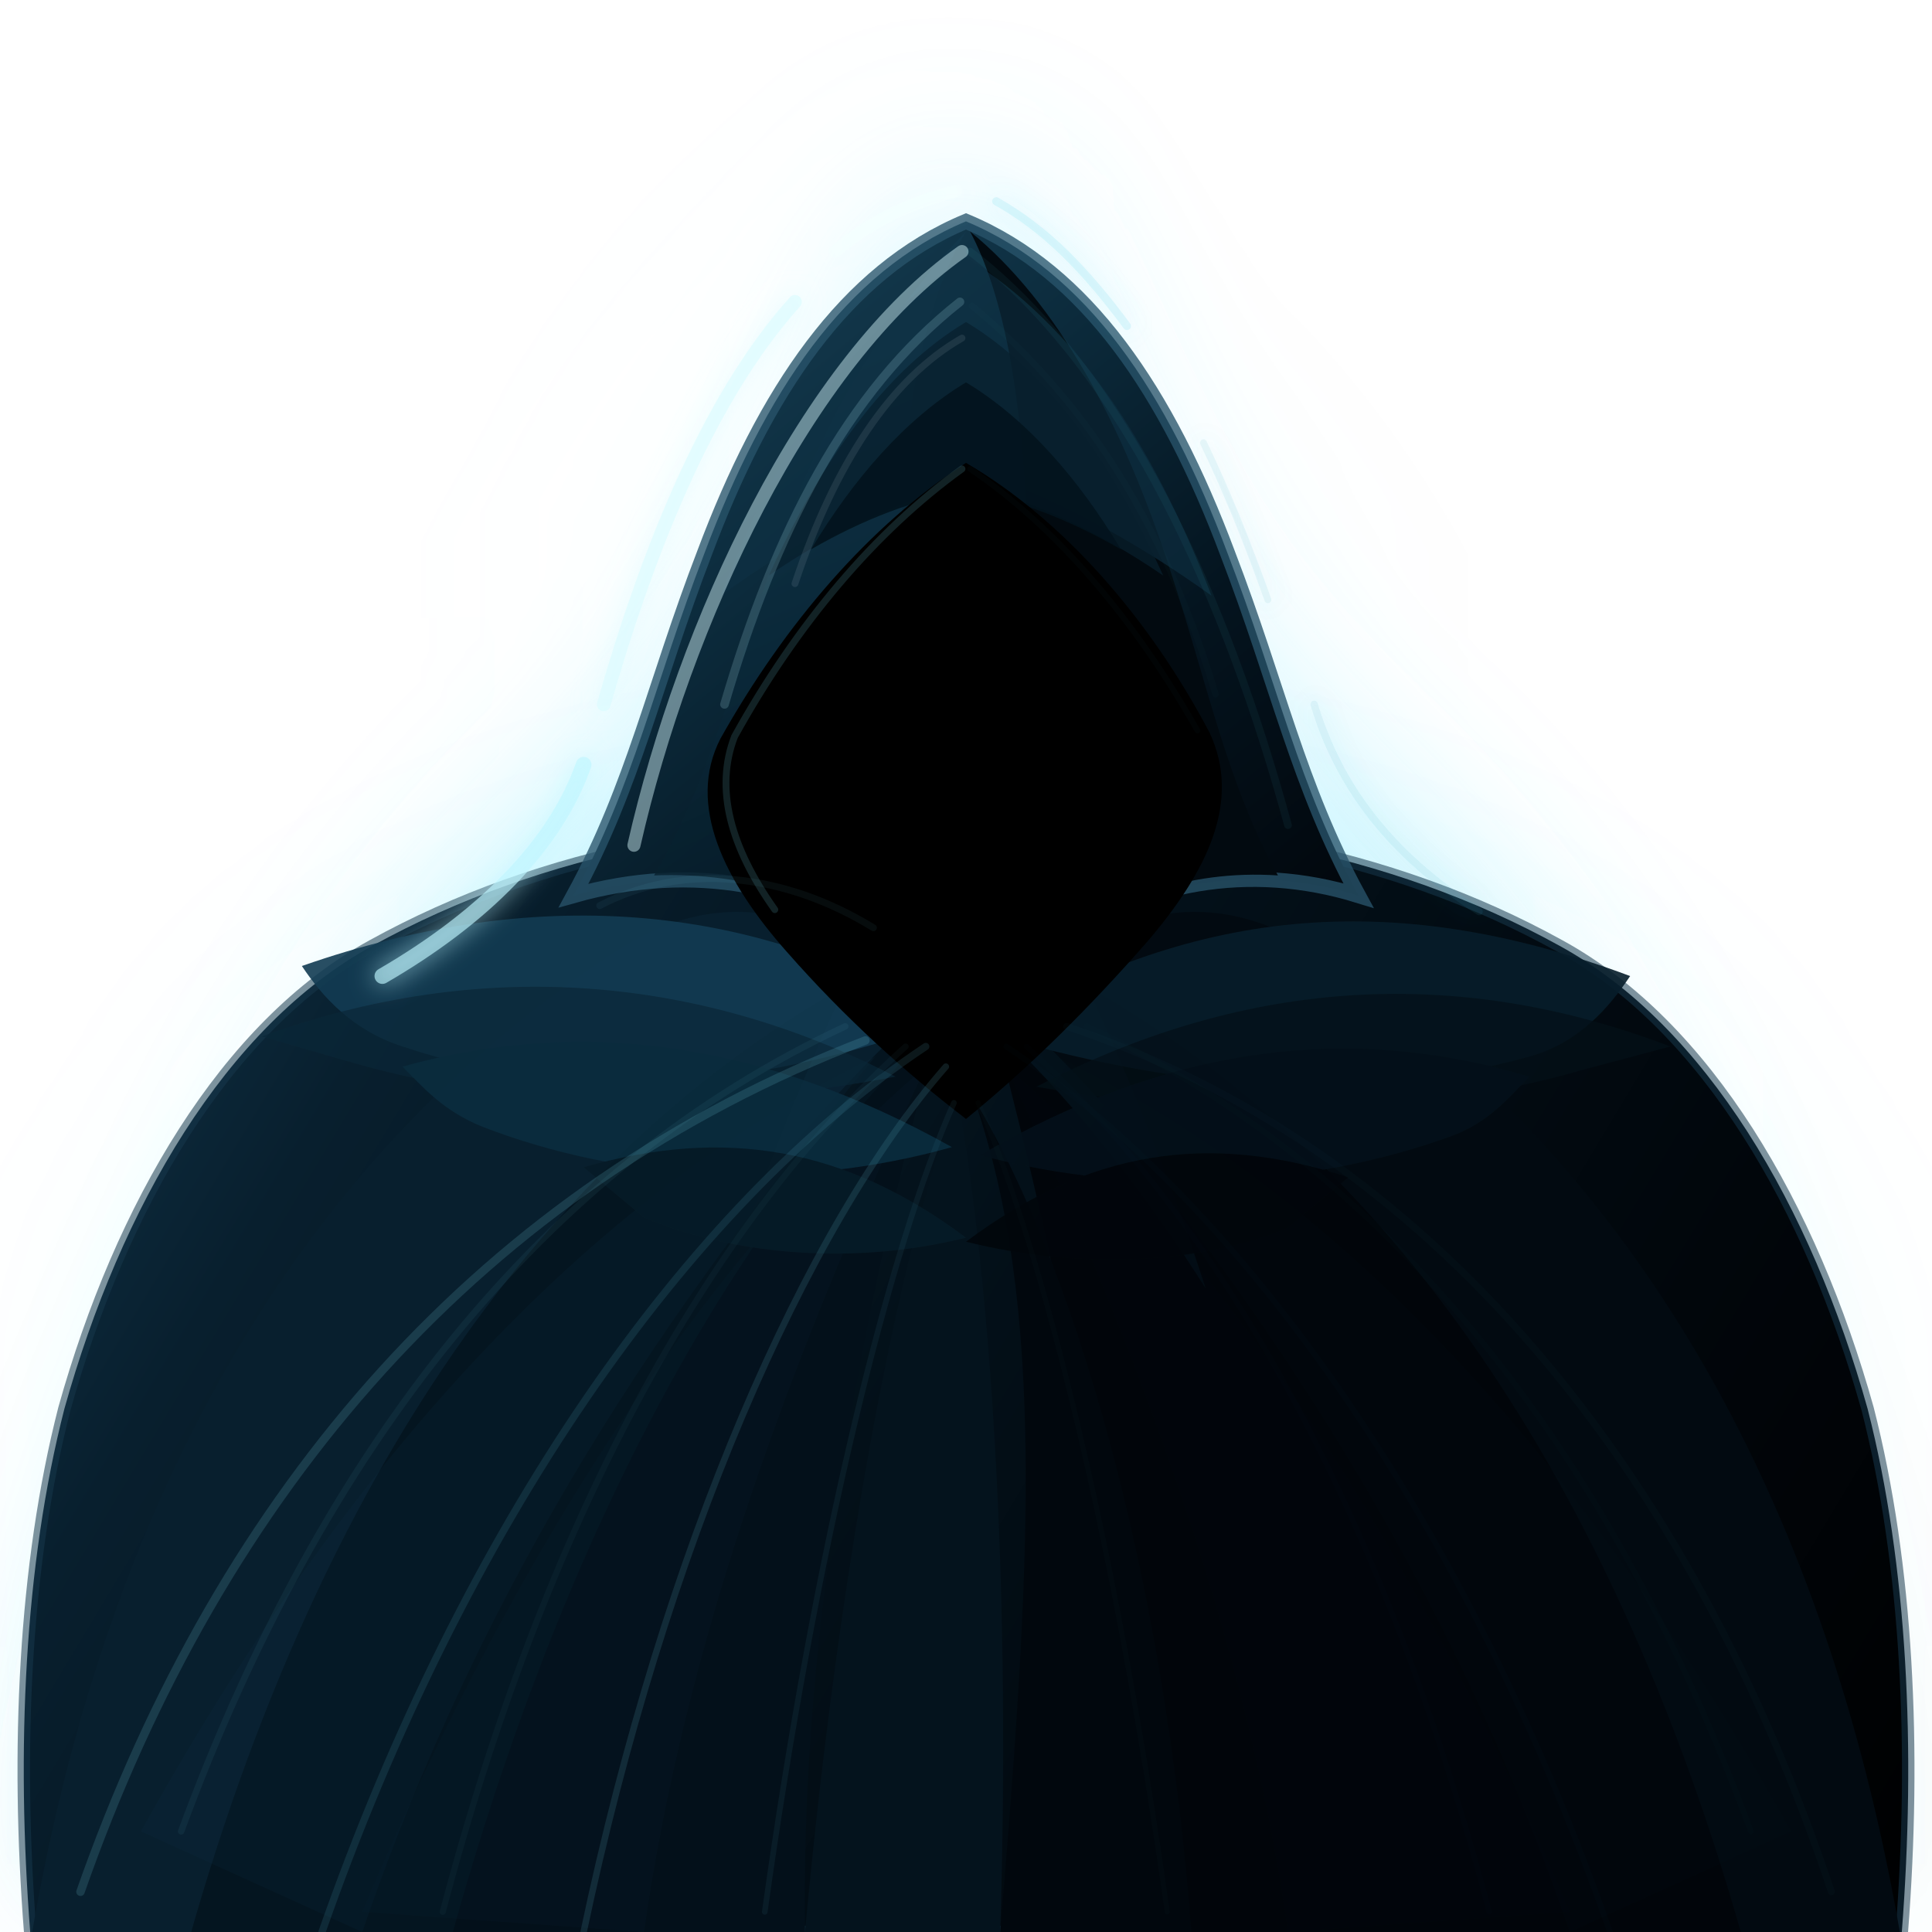
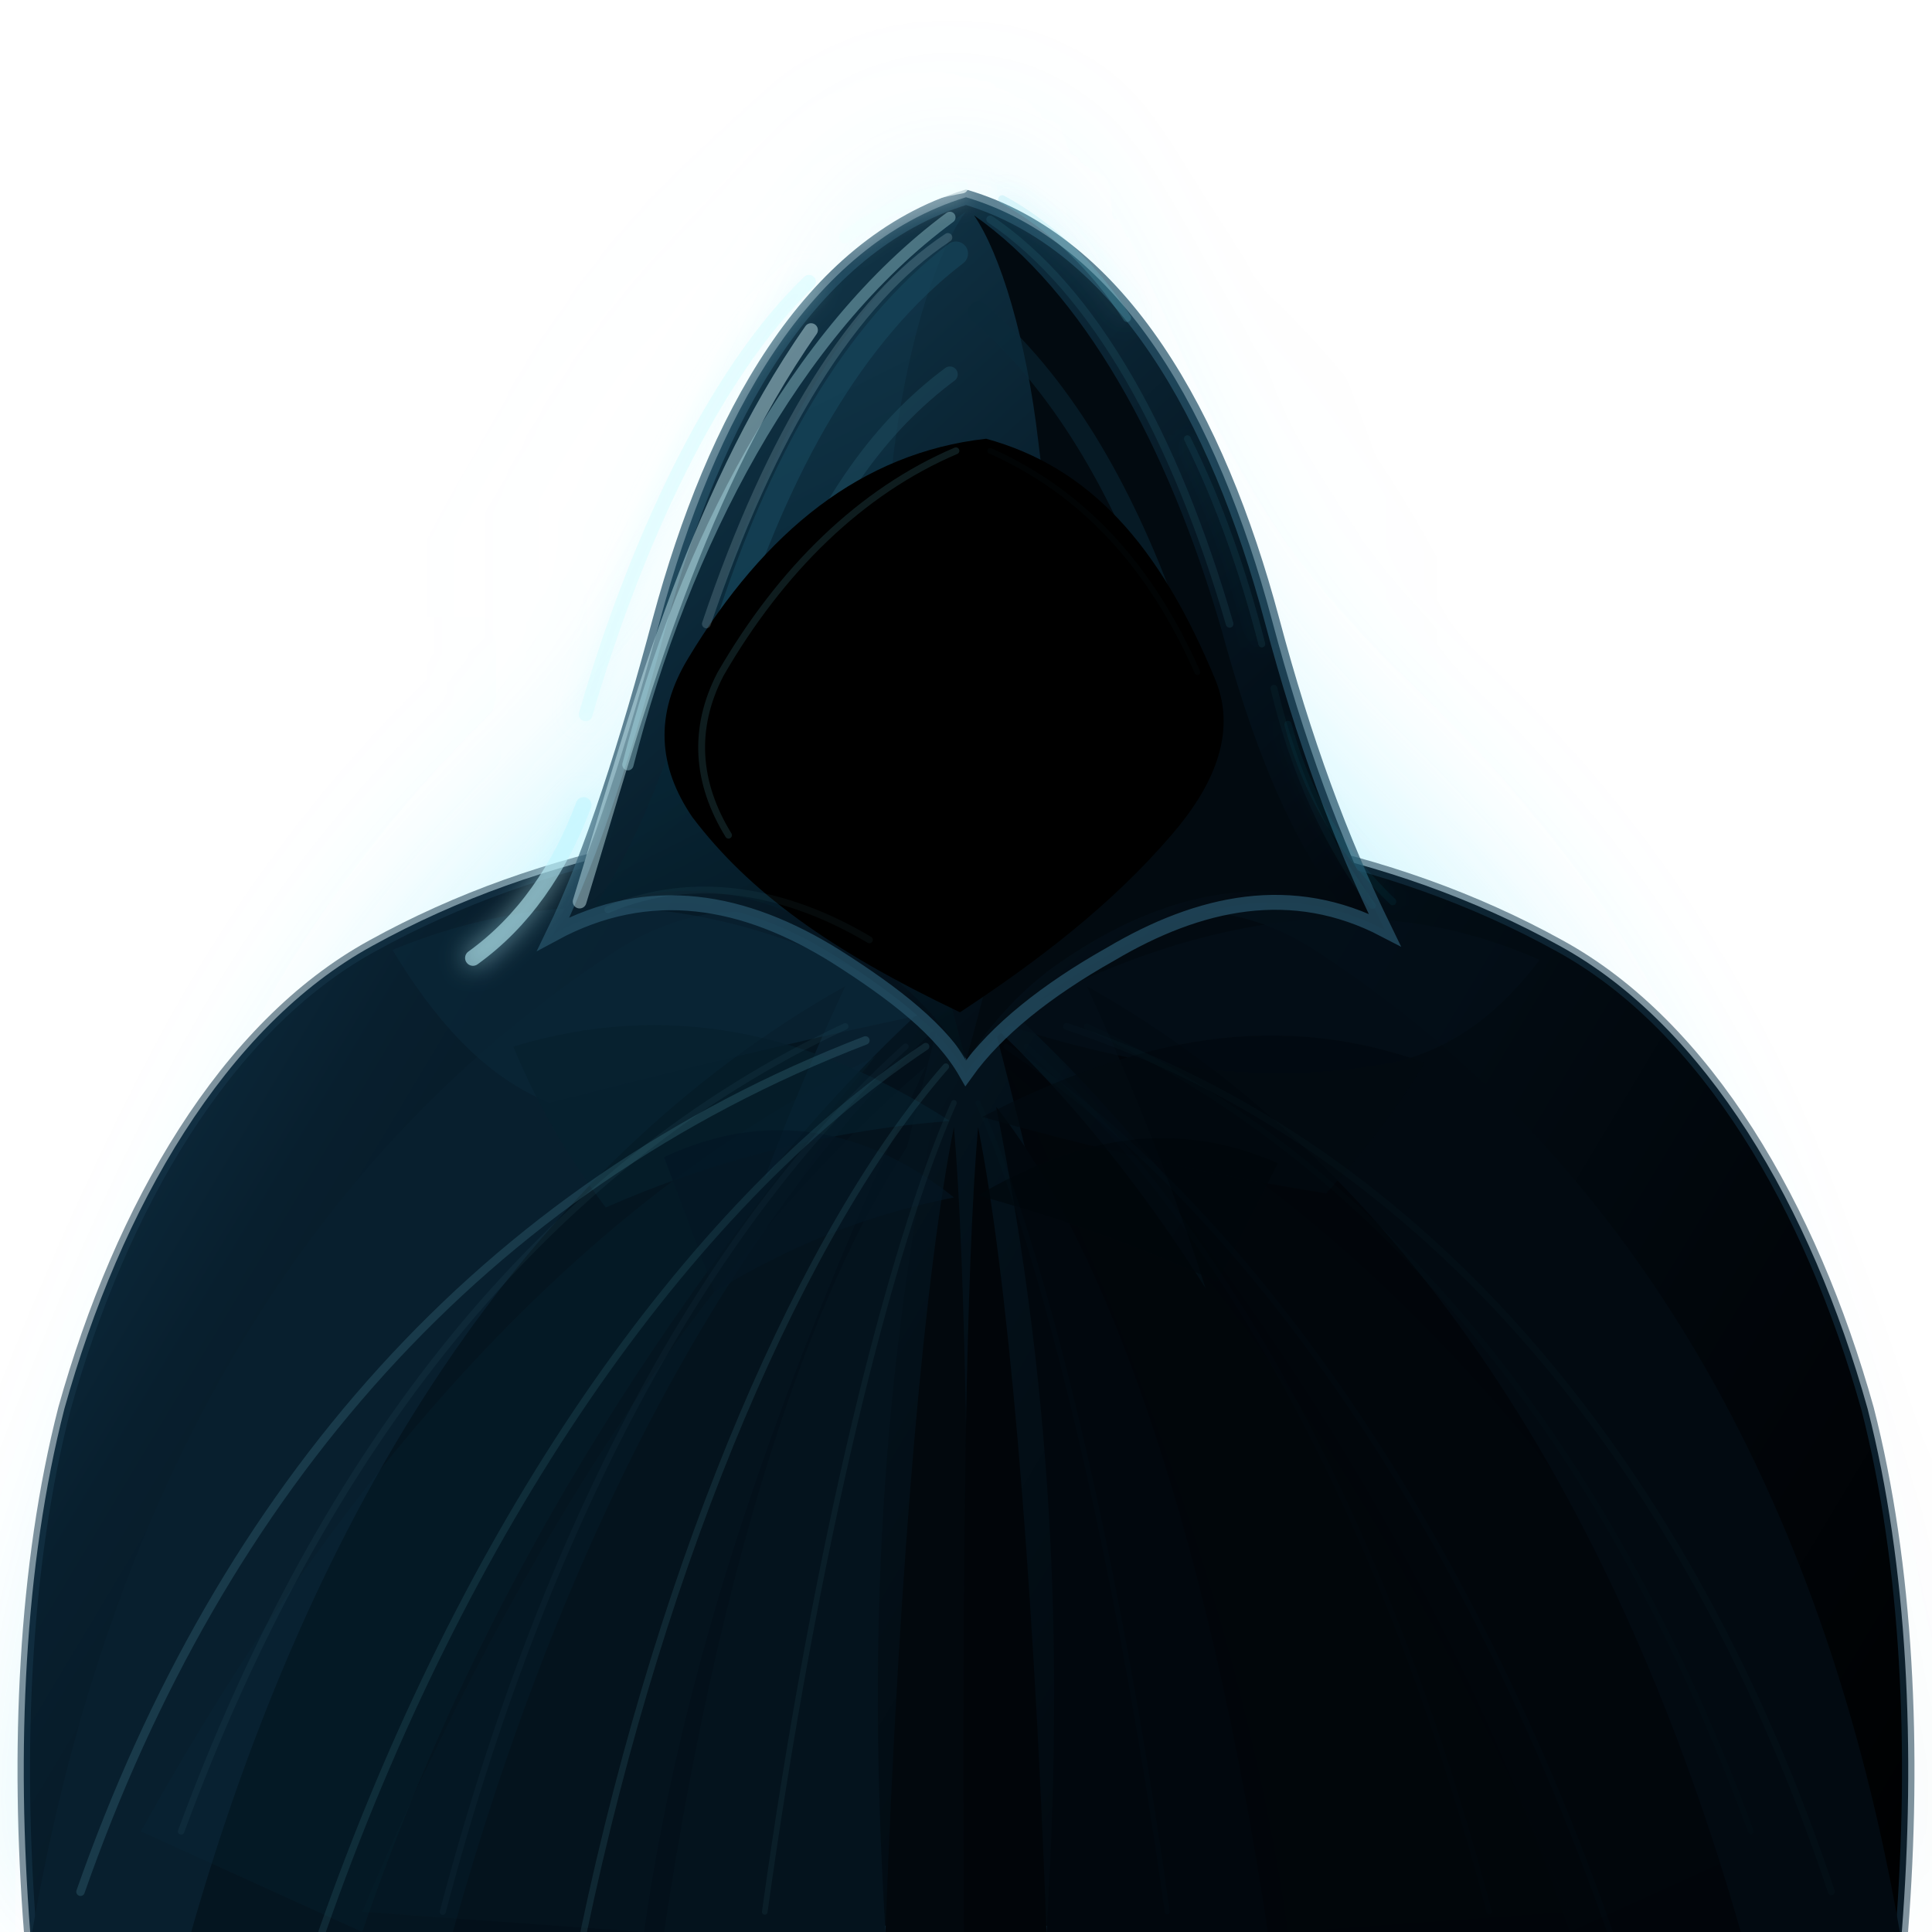
- <svg xmlns="http://www.w3.org/2000/svg" viewBox="0 0 96 96" role="img" aria-labelledby="t d" data-brand-vector-source="reference-derived-contours-v8-22">
+ <svg xmlns="http://www.w3.org/2000/svg" viewBox="0 0 96 96" role="img" aria-labelledby="t d" data-brand-vector-source="reference-derived-contours-v8-24">
  <defs>
    <linearGradient id="mantle" x1="2" y1="42" x2="92" y2="96" gradientUnits="userSpaceOnUse">
      <stop stop-color="#12364b" />
      <stop offset=".18" stop-color="#081f2e" />
      <stop offset=".48" stop-color="#031019" />
      <stop offset=".78" stop-color="#01060b" />
      <stop offset="1" stop-color="#000102" />
    </linearGradient>
-     <linearGradient id="hood" x1="31" y1="10" x2="66" y2="52" gradientUnits="userSpaceOnUse">
-       <stop stop-color="#1c455b" />
-       <stop offset=".3" stop-color="#0d2e40" />
-       <stop offset=".62" stop-color="#04141f" />
+     <linearGradient id="hood" x1="28" y1="9" x2="69" y2="54" gradientUnits="userSpaceOnUse">
+       <stop stop-color="#1b455a" />
+       <stop offset=".28" stop-color="#0d2c3d" />
+       <stop offset=".62" stop-color="#04131e" />
      <stop offset="1" stop-color="#010307" />
    </linearGradient>
-     <linearGradient id="hoodLeft" x1="31" y1="11" x2="49" y2="51" gradientUnits="userSpaceOnUse">
-       <stop stop-color="#174056" />
-       <stop offset=".5" stop-color="#0a293a" />
-       <stop offset="1" stop-color="#031019" />
+     <linearGradient id="hoodLeft" x1="28" y1="11" x2="49" y2="53" gradientUnits="userSpaceOnUse">
+       <stop stop-color="#173f55" />
+       <stop offset=".52" stop-color="#082737" />
+       <stop offset="1" stop-color="#021018" />
    </linearGradient>
    <filter id="mist" x="-100%" y="-100%" width="300%" height="300%">
      <feGaussianBlur stdDeviation="4.1" />
    </filter>
    <filter id="glow" x="-140%" y="-140%" width="380%" height="380%">
      <feGaussianBlur stdDeviation=".62" result="b" />
      <feMerge>
        <feMergeNode in="b" />
        <feMergeNode in="SourceGraphic" />
      </feMerge>
    </filter>
  </defs>
  <g data-brand-atmosphere="" filter="url(#mist)">
-     <path d="M11 95C6 73 14 52 30 38C40 29 43 17 48 8C53 17 56 29 66 38C82 52 90 73 83 95C70 69 59 56 48 52C36 56 24 70 11 95Z" fill="#62e3ff" fill-opacity=".34" />
-     <path d="M0 96C4 74 14 56 30 42C18 63 12 81 11 96Z" fill="#32cde8" fill-opacity=".19" />
-     <path d="M96 96C92 74 82 56 66 42C78 63 84 81 85 96Z" fill="#167b93" fill-opacity=".08" />
-     <path d="M28 30C33 19 40 11 47 9" fill="none" stroke="#b5f6ff" stroke-opacity=".11" stroke-width="1.6" stroke-linecap="round" />
-     <path d="M69 31C64 20 56 12 49 9" fill="none" stroke="#349bb3" stroke-opacity=".04" stroke-width="1.15" stroke-linecap="round" />
+     <path d="M11 95C6 73 14 52 30 38C40 29 43 17 48 8C53 17 56 29 66 38C82 52 90 73 83 95C70 69 59 56 48 52C36 56 24 70 11 95Z" fill="#62e3ff" fill-opacity=".3" />
+     <path d="M0 96C4 74 14 56 30 42C18 63 12 81 11 96Z" fill="#32cde8" fill-opacity=".17" />
+     <path d="M96 96C92 74 82 56 66 42C78 63 84 81 85 96Z" fill="#167b93" fill-opacity=".07" />
+     <path d="M28 30C33 19 40 11 47 9" fill="none" stroke="#b5f6ff" stroke-opacity=".1" stroke-width="1.6" stroke-linecap="round" />
+     <path d="M69 31C64 20 56 12 49 9" fill="none" stroke="#349bb3" stroke-opacity=".035" stroke-width="1.15" stroke-linecap="round" />
  </g>
-   <path d="M48 40.8C37 40.5 27 42.3 18.5 47C11.2 51 6 60 3.2 70C1.2 77.8.8 87 1.5 96M48 40.8C59 40.5 69 42.3 77.5 47C84.8 51 90 60 92.8 70C94.8 77.8 95.2 87 94.5 96" fill="none" stroke="#55dff7" stroke-opacity=".085" stroke-width="1.65" stroke-linecap="round" filter="url(#mist)" />
  <g data-brand-energy="" fill="none" stroke-linecap="round">
-     <path d="M13 57C10 62 9 68 9 74" stroke="#63d8ec" stroke-opacity=".055" stroke-width=".34" />
-     <path d="M83 57C86 62 87 68 87 74" stroke="#26778b" stroke-opacity=".022" stroke-width=".3" />
+     <path d="M13 57C10 62 9 68 9 74" stroke="#63d8ec" stroke-opacity=".05" stroke-width=".34" />
+     <path d="M83 57C86 62 87 68 87 74" stroke="#26778b" stroke-opacity=".02" stroke-width=".3" />
  </g>
  <path data-brand-cloak="" d="M48 40.8C37 40.5 27 42.3 18.5 47C11.2 51 6 60 3.2 70C1.2 77.8.8 87 1.5 96H94.5C95.2 87 94.8 77.8 92.8 70C90 60 84.8 51 77.5 47C69 42.3 59 40.5 48 40.8Z" fill="url(#mantle)" stroke="#17394c" stroke-opacity=".54" stroke-width=".62" />
  <g data-brand-folds="">
    <path d="M1.6 96C4.8 77.5 13 58.5 31 47C36 44 41 45 46 50C34 61 24 78 18 96Z" fill="#081f2e" />
    <path d="M94.4 96C91.2 77.5 83 58.5 65 47C60 44 55 45 50 50C62 61 72 78 78 96Z" fill="#020a11" />
    <path d="M9.5 96C15.5 75 26 58 42 49C35 64 31 80 30 96Z" fill="#041520" />
    <path d="M86.5 96C80.5 75 70 58 54 49C61 64 65 80 66 96Z" fill="#01050a" />
    <path d="M22.5 96C27.8 77 36 61 46.6 51C42.2 67.5 39.8 82.5 40 96Z" fill="#03101a" />
    <path d="M73.5 96C68.2 77 60 61 49.4 51C53.8 67.5 56.2 82.5 56 96Z" fill="#01050a" />
-     <path d="M40 96C41.8 76.5 45 61 47.6 54.5C49.4 65 50.2 80 49.7 96Z" fill="#04131d" />
-     <path d="M49.7 96C51.2 78 52 65 48.4 54.6C54 64 58 80 59.2 96Z" fill="#01070d" />
-     <path d="M7 91C17 73 29 59.5 43.5 52.5C33 65 24 78.5 18 96Z" fill="#0c3044" fill-opacity=".18" />
-     <path d="M89 91C79 73 67 59.5 52.5 52.5C63 65 72 78.5 78 96Z" fill="#04131d" fill-opacity=".12" />
-     <path d="M18 95C26 76 36 61.5 46 53C39 68 34 82 32 96Z" fill="#082434" fill-opacity=".16" />
-     <path d="M78 95C70 76 60 61.5 50 53C57 68 62 82 64 96Z" fill="#020b12" fill-opacity=".12" />
+     <path d="M33 96C36 76 41 62 46.5 55C43.5 70 43.2 83 44 96Z" fill="#04131d" />
+     <path d="M63 96C60 76 55 62 49.5 55C52.5 70 52.8 83 52 96Z" fill="#01070d" />
+     <path d="M44 96C44.7 77 46 63 47.4 56C48 63 48.2 77 48.1 96Z" fill="#02080d" />
+     <path d="M52 96C51.3 77 50 63 48.6 56C48 63 47.8 77 47.9 96Z" fill="#010509" />
+     <path d="M7 91C17 73 29 59.5 43.5 52.5C33 65 24 78.5 18 96Z" fill="#0c3044" fill-opacity=".16" />
+     <path d="M89 91C79 73 67 59.5 52.5 52.5C63 65 72 78.5 78 96Z" fill="#04131d" fill-opacity=".1" />
+     <path d="M18 95C26 76 36 61.5 46 53C39 68 34 82 32 96Z" fill="#082434" fill-opacity=".14" />
+     <path d="M78 95C70 76 60 61.5 50 53C57 68 62 82 64 96Z" fill="#020b12" fill-opacity=".1" />
  </g>
-   <g data-brand-collar="" opacity=".9">
-     <path d="M15 48C27 43.8 38 45 47 50.7C38 54 29 55 20 52C17.5 51.2 16 49.5 15 48Z" fill="#123b52" />
-     <path d="M81 48.5C69 44 59 45.2 49 51.3C58 54 67 55 76 52.5C78.5 51.8 80 50 81 48.5Z" fill="#071d2a" />
-     <path d="M13 51.5C24 47.5 34.8 48.5 44.5 53.5C35 55.3 25.5 55.1 17.5 52.8Z" fill="#0a2738" fill-opacity=".72" />
-     <path d="M83 52C72 47.8 61.5 48.8 51.5 54C61 55.7 70.5 55.5 78.5 53.2Z" fill="#031019" fill-opacity=".75" />
-     <path d="M20 53C29 50.5 38 51.8 47.3 57C39.5 59.2 31 58.7 24 56C22 55.2 21 54 20 53Z" fill="#0a2c3e" />
-     <path d="M76 53.5C67 50.8 58 52 48.7 57.4C56.5 59.5 65 59 72 56.5C74 55.8 75 54.5 76 53.5Z" fill="#031019" />
-     <path d="M29 58C36 56 42 57 48 61.5C42 63 36 62.2 32 60.5Z" fill="#061b27" />
-     <path d="M67 58.5C60 56.2 54 57.2 48 61.7C54 63.2 60 62.7 64 61Z" fill="#01060b" />
+   <g data-brand-collar="" opacity=".82">
+     <path d="M19.5 47.2C28.5 43.5 37.4 44.7 46.4 50.3C39.2 51.8 33.2 53.3 27.3 54.8C23.9 53.4 21.5 50.5 19.5 47.2Z" fill="#0a2939" fill-opacity=".7" />
+     <path d="M76.5 47.7C68.7 44.2 59.8 45.1 49.6 50.8C56.5 53.1 63.1 54 69.2 52.8C72.3 52.1 74.6 50.2 76.5 47.7Z" fill="#031019" fill-opacity=".72" />
+     <path d="M25.5 52C33.1 49.7 40.2 51.2 47.2 55.7C40.8 56.2 35.1 57.8 30.1 60C28.2 57.5 26.7 54.9 25.5 52Z" fill="#06202f" fill-opacity=".72" />
+     <path d="M70.8 52.8C63.5 50.2 56.6 51.5 48.8 55.5C55.2 57.3 60.8 58.5 65.9 59.3C67.8 57.2 69.5 55 70.8 52.8Z" fill="#020a10" fill-opacity=".78" />
+     <path d="M33 57.5C38.1 55.1 43 56 47.4 59.5C42.8 60.4 38.9 62.1 35.5 64.2Z" fill="#041725" fill-opacity=".72" />
+     <path d="M63.5 57.8C58.5 55.6 53.7 56.4 48.6 59.4C53.3 60.7 57.2 62.2 60.5 63.7Z" fill="#01070c" fill-opacity=".8" />
  </g>
-   <path data-brand-hood="" d="M48 11C42 13.5 38 19.5 35 27.5C32.5 34 31.5 39 28.5 44.5C34.5 42.8 40 44 44.2 47C46 48.3 47.2 49.8 48 51.5C49 49.8 50.5 48.2 52.5 46.8C56.7 43.9 62 42.8 67.5 44.5C64.5 39 63.5 34 61 27.5C58 19.5 54 13.5 48 11Z" fill="url(#hood)" stroke="#28546a" stroke-opacity=".78" stroke-width=".75" />
-   <path d="M48 11.5C43.7 16 40.5 21.5 38.2 28.5C36.2 34.7 35 39.2 32.5 43.5C37.2 43.3 41.4 44.8 44.5 47.2C46.2 48.5 47.3 50 48 51.5C45.8 42 44.5 33.7 44.8 26C45 19.5 46.2 14.5 48 11.5Z" fill="url(#hoodLeft)" fill-opacity=".82" />
-   <path d="M48.2 11.5C52.5 15 55.8 21 58.2 28.5C60 34 61 39 63.5 43.5C59 43.2 55 44.7 52 47.2C50.5 48.5 49.2 50 48 51.5C50 42 51.3 33.7 51 26C50.8 19.5 49.8 14.5 48.2 11.5Z" fill="#020a10" />
-   <g data-brand-hood-layers="">
-     <path d="M48 12.8C42.5 16.2 38.7 22.1 35.8 29.6C39.7 26.8 43.8 24.6 48 23.2C52.2 24.6 56.3 26.8 60.2 29.6C57.3 22.1 53.5 16.2 48 12.8Z" fill="#0e3143" fill-opacity=".58" />
-     <path d="M48 16C44 18.4 40.8 22.9 38.2 28.6C41.4 26.4 44.7 24.9 48 24C51.3 24.9 54.6 26.4 57.8 28.6C55.2 22.9 52 18.4 48 16Z" fill="#071f2d" fill-opacity=".72" />
-     <path d="M48 19C45 20.8 42.4 23.8 40.3 27.3C42.9 25.8 45.5 24.8 48 24.4C50.5 24.8 53.1 25.8 55.7 27.3C53.6 23.8 51 20.8 48 19Z" fill="#03131d" fill-opacity=".9" />
+   <path data-brand-hood="" d="M48 9.8C40.2 12.2 35.5 20.8 32.8 30.8C31.2 36.8 29.4 42.5 27.5 46.4C32.3 43.8 37 44.7 41.5 47.5C44.5 49.4 46.8 51.2 48 53.3C49.5 51.2 52 49.2 55.2 47.4C59.6 44.8 64.2 43.8 68.8 46.2C66.6 41.7 64.8 36.8 63.2 30.8C60.5 20.7 55.7 12.1 48 9.8Z" fill="url(#hood)" stroke="#28546a" stroke-opacity=".72" stroke-width=".74" />
+   <path d="M48 10.5C42.5 14.4 38 22 35.2 31.5C33.5 37 31.8 41.8 29.5 45.1C34.4 43.3 39.2 44.5 43.7 48C45.5 49.4 47 51 48 52.7C45 41.8 43.2 31 44.5 21.8C45.2 16.7 46.6 12.4 48 10.5Z" fill="url(#hoodLeft)" fill-opacity=".86" />
+   <path d="M48.4 10.7C53.8 14.5 58 22 60.7 31.3C62.2 36.8 63.9 41.2 66.5 44.8C61.8 43.5 57.2 44.7 52.7 47.8C50.8 49.1 49.3 50.8 48 52.7C51.2 41.2 52.8 31 51.6 22C51 16.8 49.7 12.6 48.4 10.7Z" fill="#020a10" />
+   <g data-brand-hood-layers="" fill="none" stroke-linecap="round">
+     <path d="M47.5 12.6C42.4 16.5 38.7 23.1 36.1 31.2C39.9 28.1 43.5 25.7 47.6 23.9" stroke="#17475d" stroke-opacity=".62" stroke-width="1.2" />
+     <path d="M48.6 15.5C52.6 18.9 55.7 24.1 58 30.5C54.9 28.2 52.1 26.4 48.4 25" stroke="#0b2b3b" stroke-opacity=".5" stroke-width="1.05" />
+     <path d="M47.2 18.6C43.7 21.2 41.2 24.9 39.3 29.4" stroke="#24576b" stroke-opacity=".4" stroke-width=".78" />
  </g>
-   <path data-brand-face-void="" d="M48 23C43.2 26.1 39 31 35.8 36.7C34.1 40 36 43.8 39.1 47.3C42 50.6 45 53.3 48 55.6C51.2 53 54.2 50 57 46.8C60 43.3 61.7 39.8 60.1 36.4C57.1 30.7 52.8 25.8 48 23Z" fill="#000" />
-   <path d="M47.8 23.3C43.5 26.4 39.6 31 36.5 36.6C35.5 39.2 36.3 42.1 38.5 45.2" fill="none" stroke="#72d7e8" stroke-opacity=".16" stroke-width=".34" stroke-linecap="round" />
-   <path d="M48.2 23.3C52.5 26.2 56.4 30.8 59.5 36.3" fill="none" stroke="#226d80" stroke-opacity=".045" stroke-width=".28" stroke-linecap="round" />
+   <path data-brand-face-void="" d="M49 21.8C42.8 22.5 38 26.4 34.2 32.7C32.5 35.5 32.7 38.1 34.4 40.6C37.2 44.3 41.2 47.2 47.7 50.3C51.5 47.8 55.2 45 58.2 41.5C60.2 39.2 61.5 36.5 60.4 33.8C57.6 27 54.1 23.2 49 21.8Z" fill="#000" />
  <g data-brand-texture="" fill="none" stroke-linecap="round">
-     <path d="M31.5 42C34 31 40 18 47.8 12.5" stroke="#d9fbff" stroke-opacity=".45" stroke-width=".65" />
-     <path d="M36 35C38.5 26.5 42 19.5 47.7 15" stroke="#b8f2fc" stroke-opacity=".18" stroke-width=".43" />
-     <path d="M39.5 29C41.5 23 44.3 18.8 47.8 16.8" stroke="#e9feff" stroke-opacity=".09" stroke-width=".34" />
-     <path d="M64 41C61 30 56 18.5 48.2 12.5" stroke="#42abc1" stroke-opacity=".07" stroke-width=".38" />
-     <path d="M60.4 34.5C58.1 26.8 54.4 20.2 48.3 15.2" stroke="#28778b" stroke-opacity=".035" stroke-width=".31" />
-     <path d="M29.8 45C34 42.8 39 43.4 43.4 46.1" stroke="#71cadc" stroke-opacity=".06" stroke-width=".34" />
+     <path d="M47.5 22.4C42.8 24.4 38.8 28.3 35.8 33.5C34.4 36.2 34.6 38.9 36.2 41.5" stroke="#72d7e8" stroke-opacity=".13" stroke-width=".34" />
+     <path d="M49.2 22.4C53.9 24.5 57.2 28.2 59.5 33.4" stroke="#226d80" stroke-opacity=".04" stroke-width=".28" />
+     <path d="M28.8 44.8C31.5 36 34.4 24.8 40.3 16.4" stroke="#d9fbff" stroke-opacity=".43" stroke-width=".68" />
+     <path d="M31.2 38C34 27 39.5 16.5 47.2 10.8" stroke="#bff7ff" stroke-opacity=".34" stroke-width=".56" />
+     <path d="M35.1 31C38.3 21.5 42.4 14.9 47.1 11.8" stroke="#d7fbff" stroke-opacity=".17" stroke-width=".44" />
+     <path d="M49.2 10.9C54.4 14.4 58.4 21.7 61.1 31" stroke="#59c1d3" stroke-opacity=".1" stroke-width=".38" />
+     <path d="M63.3 34.2C64.3 38.4 66 42.1 68.2 45" stroke="#2b8ea2" stroke-opacity=".065" stroke-width=".34" />
+     <path d="M30.2 45.2C34.4 43.4 39 44.2 43.2 46.7" stroke="#71cadc" stroke-opacity=".05" stroke-width=".34" />
  </g>
  <g data-brand-rim-light="" fill="none" stroke-linecap="round" filter="url(#glow)">
-     <path d="M19 48.5C24 45.6 27.6 42 29 38" stroke="#bff7ff" stroke-opacity=".64" stroke-width=".78" />
-     <path d="M30 35C32 28 35 20 39.5 15" stroke="#d8fbff" stroke-opacity=".56" stroke-width=".68" />
-     <path d="M41.5 12.5C43.5 10.8 45.5 10 47.5 9.5" stroke="#f4ffff" stroke-opacity=".7" stroke-width=".62" />
-     <path d="M49.5 10C52 11.4 54 13.5 56 16.2" stroke="#71dced" stroke-opacity=".19" stroke-width=".4" />
-     <path d="M59.8 22C61 24.5 62 27 63 29.8" stroke="#4bbbd0" stroke-opacity=".11" stroke-width=".34" />
-     <path d="M65.3 35C66.5 39 69 42.4 73.5 45.3" stroke="#36a7bf" stroke-opacity=".09" stroke-width=".36" />
+     <path d="M23.5 47.6C26 45.8 27.8 43.2 29 40" stroke="#bff7ff" stroke-opacity=".56" stroke-width=".78" />
+     <path d="M29.1 35.5C31.5 27.2 35.4 18.6 40.2 14" stroke="#d8fbff" stroke-opacity=".52" stroke-width=".68" />
+     <path d="M42 11.8C44.1 10.2 46.1 9.6 47.8 9.3" stroke="#f4ffff" stroke-opacity=".68" stroke-width=".62" />
+     <path d="M49.8 9.9C52.2 11.2 54.4 13.3 56 15.8" stroke="#71dced" stroke-opacity=".18" stroke-width=".4" />
+     <path d="M59 21.8C60.6 25 61.8 28.5 62.7 32" stroke="#4bbbd0" stroke-opacity=".09" stroke-width=".34" />
+     <path d="M64 36C65 39.7 66.8 42.5 69.2 44.8" stroke="#36a7bf" stroke-opacity=".07" stroke-width=".36" />
  </g>
  <g data-brand-seams="" fill="none" stroke-linecap="round">
-     <path d="M4 94C11 74 24 59 43 51.7" stroke="#72cbdc" stroke-opacity=".17" stroke-width=".42" />
-     <path d="M16 96C23 76 34 60 46 52" stroke="#5cb1c3" stroke-opacity=".14" stroke-width=".36" />
-     <path d="M29 96C33 77 40 61 47 53" stroke="#5aa6b6" stroke-opacity=".17" stroke-width=".32" />
-     <path d="M91 94C84 73 71 57 53 51" stroke="#286d7f" stroke-opacity=".042" stroke-width=".34" />
-     <path d="M80 96C73 76 62 60 50 52" stroke="#195669" stroke-opacity=".032" stroke-width=".28" />
-     <path d="M9 91C16 72 27 58 42 51" stroke="#64bfd1" stroke-opacity=".07" stroke-width=".32" />
-     <path d="M87 91C80 72 69 58 54 51" stroke="#1d6274" stroke-opacity=".025" stroke-width=".28" />
-     <path d="M22 95C27 76 35 61 45 52" stroke="#69c5d7" stroke-opacity=".045" stroke-width=".3" />
-     <path d="M74 95C69 76 61 61 51 52" stroke="#1a5768" stroke-opacity=".022" stroke-width=".26" />
-     <path d="M38 95C40.5 77 44.2 62 47.4 54.8" stroke="#4d98aa" stroke-opacity=".09" stroke-width=".28" />
-     <path d="M58 95C55.5 77 51.8 62 48.6 54.8" stroke="#1e6071" stroke-opacity=".035" stroke-width=".25" />
+     <path d="M4 94C11 74 24 59 43 51.7" stroke="#72cbdc" stroke-opacity=".16" stroke-width=".42" />
+     <path d="M16 96C23 76 34 60 46 52" stroke="#5cb1c3" stroke-opacity=".13" stroke-width=".36" />
+     <path d="M29 96C33 77 40 61 47 53" stroke="#5aa6b6" stroke-opacity=".14" stroke-width=".32" />
+     <path d="M91 94C84 73 71 57 53 51" stroke="#286d7f" stroke-opacity=".04" stroke-width=".34" />
+     <path d="M80 96C73 76 62 60 50 52" stroke="#195669" stroke-opacity=".03" stroke-width=".28" />
+     <path d="M9 91C16 72 27 58 42 51" stroke="#64bfd1" stroke-opacity=".06" stroke-width=".32" />
+     <path d="M87 91C80 72 69 58 54 51" stroke="#1d6274" stroke-opacity=".022" stroke-width=".28" />
+     <path d="M22 95C27 76 35 61 45 52" stroke="#69c5d7" stroke-opacity=".04" stroke-width=".3" />
+     <path d="M74 95C69 76 61 61 51 52" stroke="#1a5768" stroke-opacity=".02" stroke-width=".26" />
+     <path d="M38 95C40.5 77 44.2 62 47.4 54.8" stroke="#4d98aa" stroke-opacity=".08" stroke-width=".28" />
+     <path d="M58 95C55.5 77 51.8 62 48.6 54.8" stroke="#1e6071" stroke-opacity=".03" stroke-width=".25" />
  </g>
</svg>
